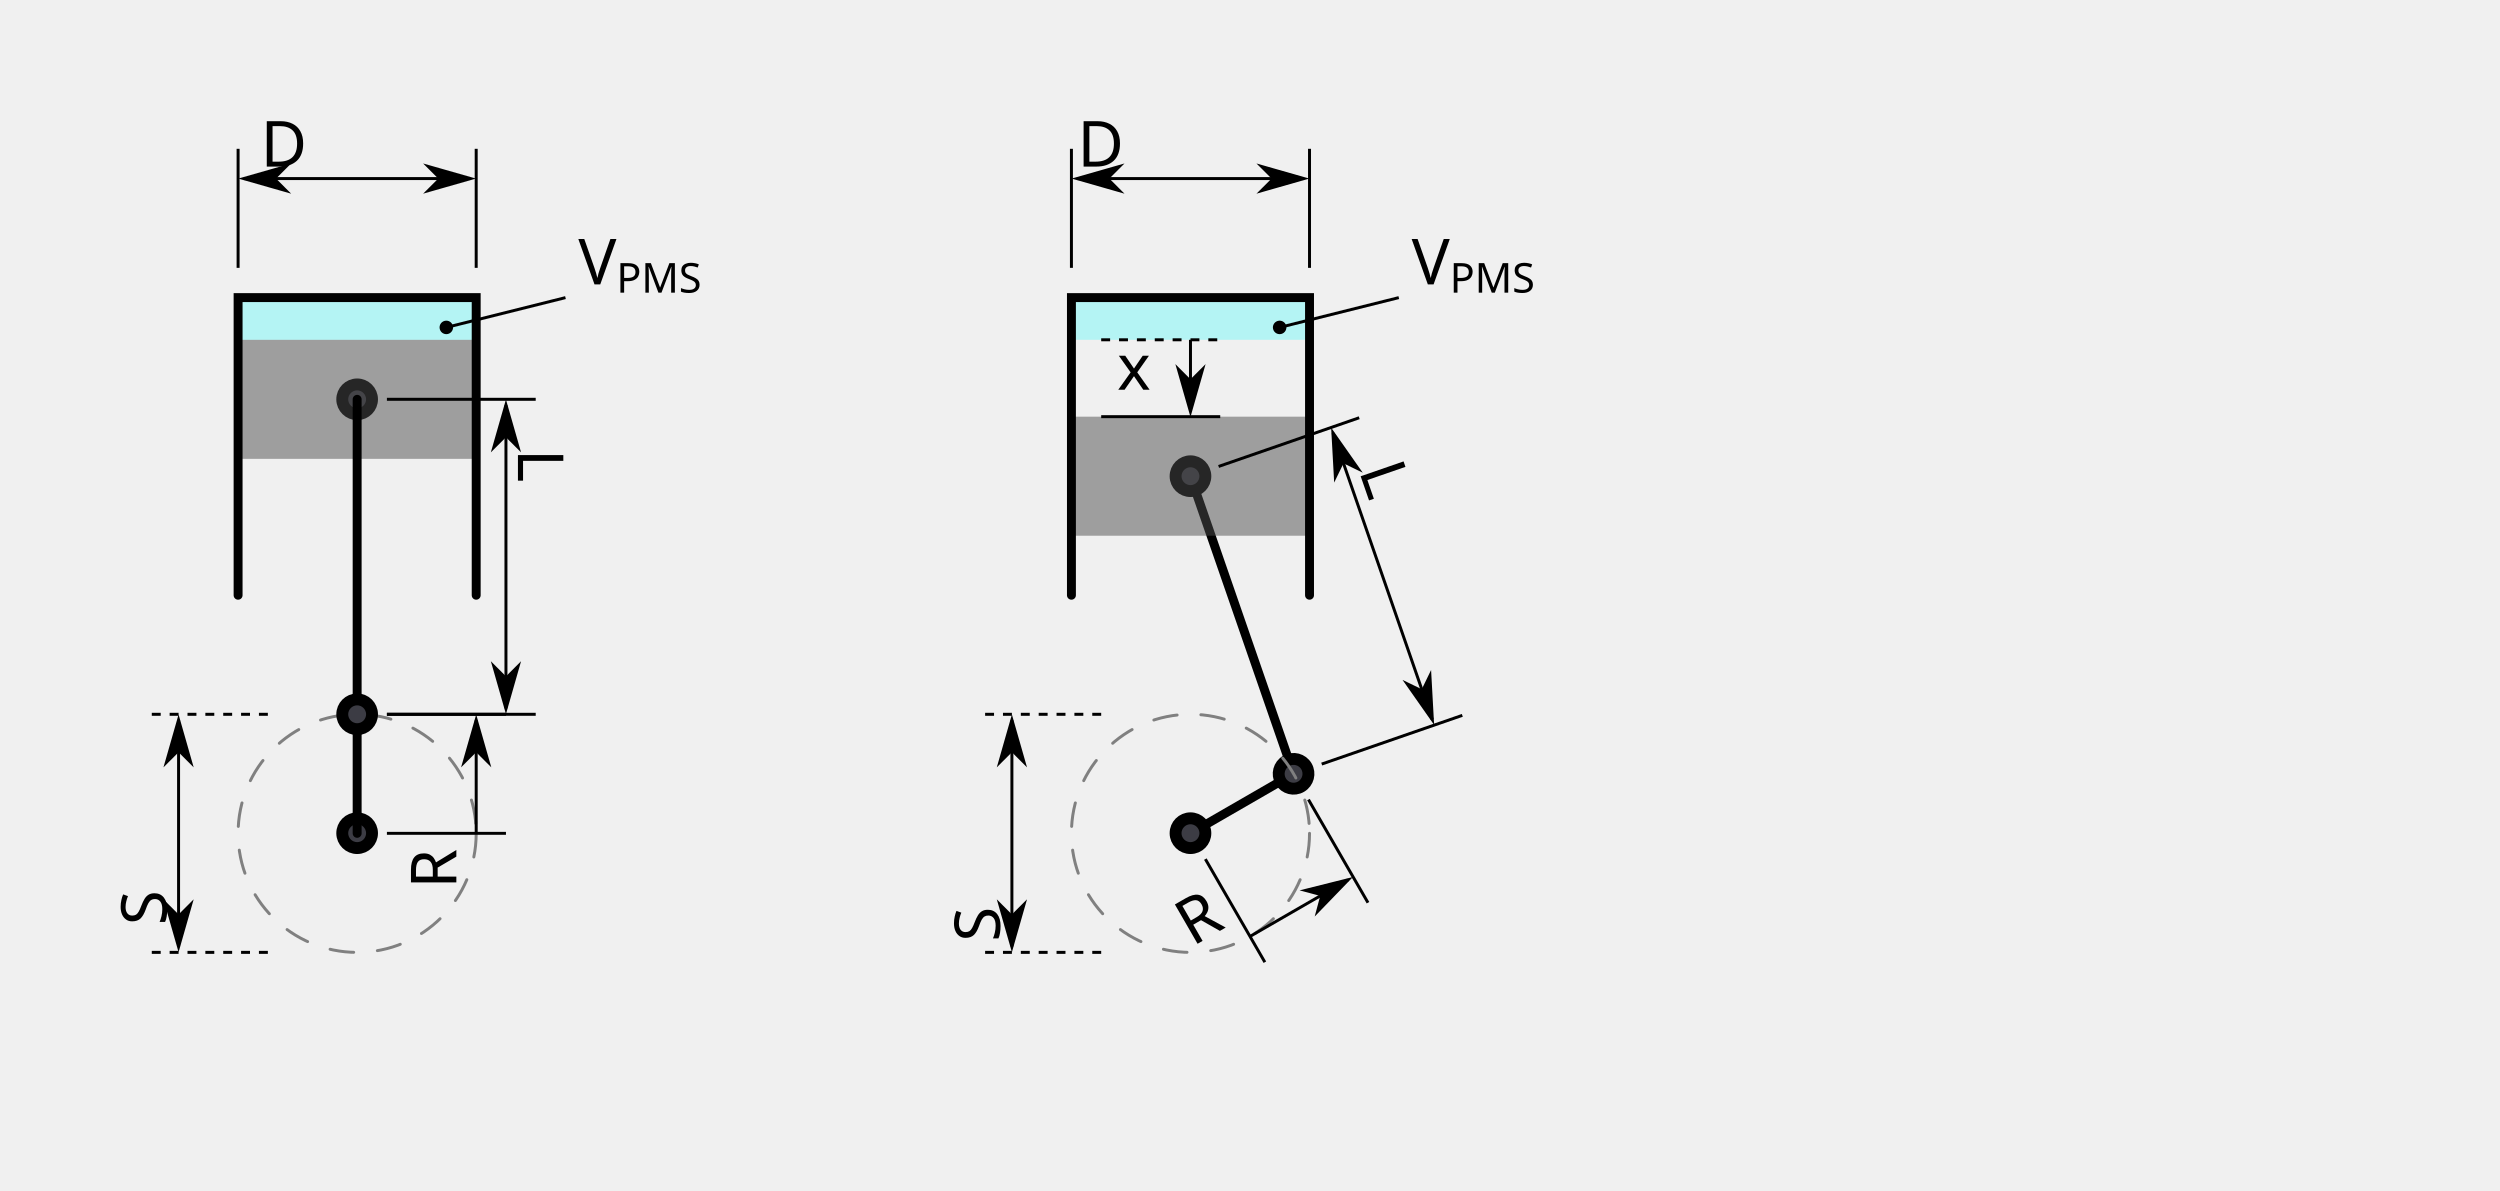
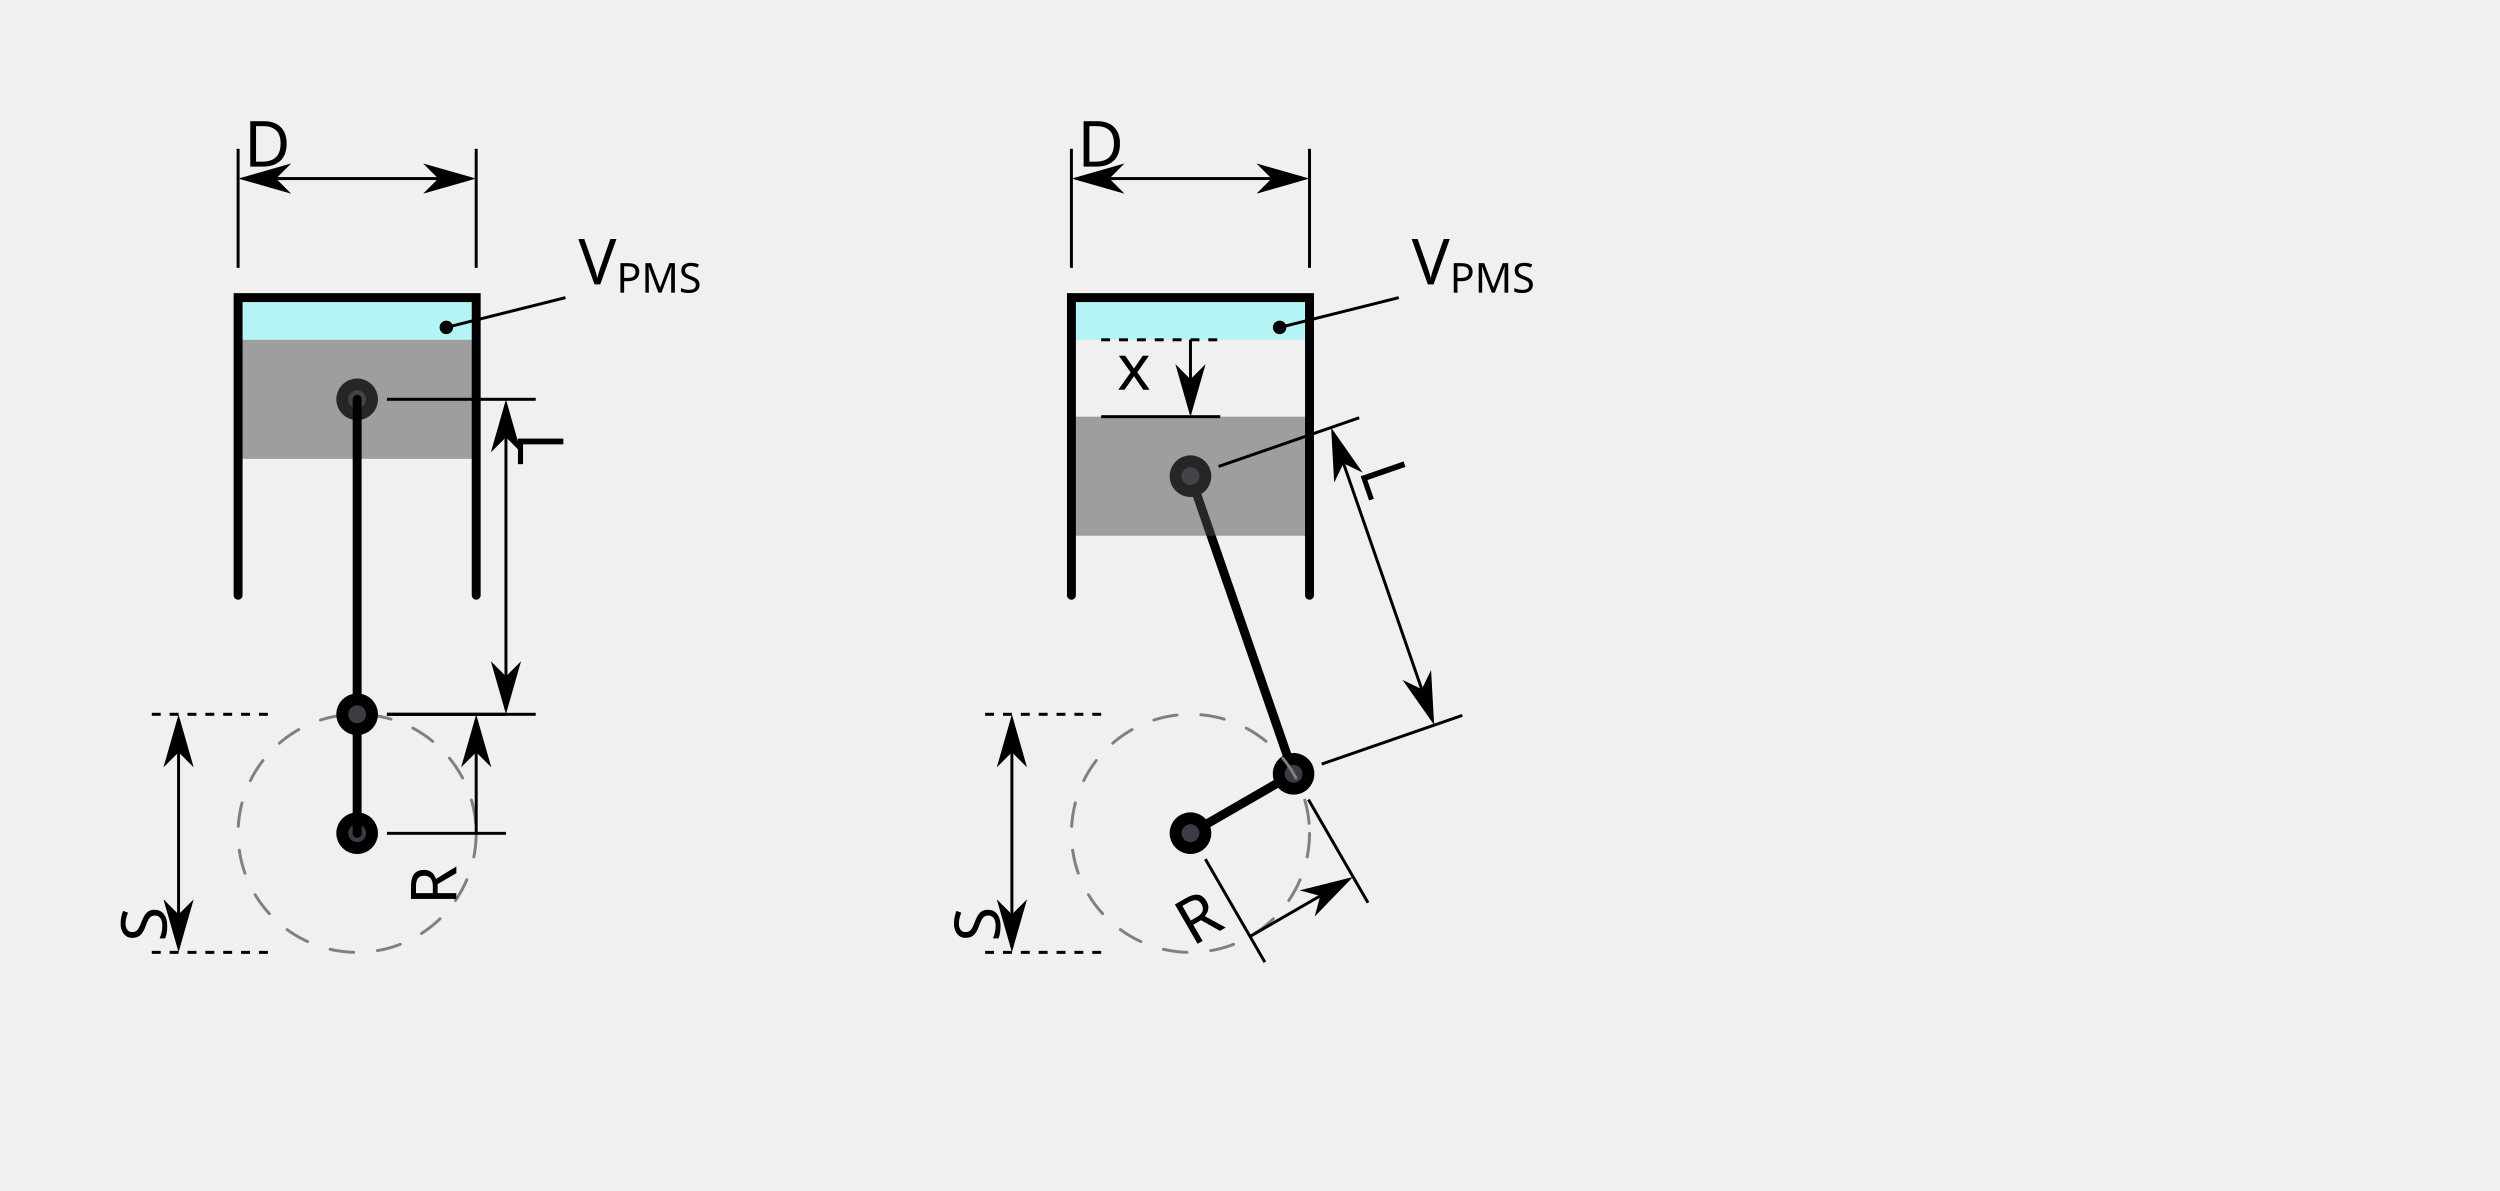
<svg xmlns="http://www.w3.org/2000/svg" id="svg1097" version="1.1" viewBox="0 0 420 200" height="200" width="420">
  <defs id="defs1091">
    <marker style="overflow:visible" id="marker2791" refX="0" refY="0" orient="auto">
      <path transform="matrix(-0.8,0,0,-0.8,-10,0)" style="fill:#000000;fill-opacity:1;fill-rule:evenodd;stroke:#000000;stroke-width:1pt;stroke-opacity:1" d="M 0,0 5,-5 -12.5,0 5,5 Z" id="path2789" />
    </marker>
    <marker orient="auto" refY="0" refX="0" id="marker2781" style="overflow:visible">
      <path id="path2779" d="M 0,0 5,-5 -12.5,0 5,5 Z" style="fill:#000000;fill-opacity:1;fill-rule:evenodd;stroke:#000000;stroke-width:1pt;stroke-opacity:1" transform="matrix(-0.8,0,0,-0.8,-10,0)" />
    </marker>
    <marker style="overflow:visible" id="marker2771" refX="0" refY="0" orient="auto">
      <path transform="matrix(-0.8,0,0,-0.8,-10,0)" style="fill:#000000;fill-opacity:1;fill-rule:evenodd;stroke:#000000;stroke-width:1pt;stroke-opacity:1" d="M 0,0 5,-5 -12.5,0 5,5 Z" id="path2769" />
    </marker>
    <marker style="overflow:visible" id="marker2761" refX="0" refY="0" orient="auto">
      <path transform="matrix(-0.8,0,0,-0.8,-10,0)" style="fill:#000000;fill-opacity:1;fill-rule:evenodd;stroke:#000000;stroke-width:1pt;stroke-opacity:1" d="M 0,0 5,-5 -12.5,0 5,5 Z" id="path2759" />
    </marker>
    <marker orient="auto" refY="0" refX="0" id="marker2751" style="overflow:visible">
      <path id="path2749" d="M 0,0 5,-5 -12.5,0 5,5 Z" style="fill:#000000;fill-opacity:1;fill-rule:evenodd;stroke:#000000;stroke-width:1pt;stroke-opacity:1" transform="matrix(-0.8,0,0,-0.8,-10,0)" />
    </marker>
    <marker style="overflow:visible" id="marker2741" refX="0" refY="0" orient="auto">
      <path transform="matrix(0.8,0,0,0.8,10,0)" style="fill:#000000;fill-opacity:1;fill-rule:evenodd;stroke:#000000;stroke-width:1pt;stroke-opacity:1" d="M 0,0 5,-5 -12.5,0 5,5 Z" id="path2739" />
    </marker>
    <marker style="overflow:visible" id="marker2731" refX="0" refY="0" orient="auto">
      <path transform="matrix(0.4,0,0,0.4,2.96,0.4)" style="fill:#000000;fill-opacity:1;fill-rule:evenodd;stroke:#000000;stroke-width:1pt;stroke-opacity:1" d="m -2.5,-1 c 0,2.76 -2.24,5 -5,5 -2.76,0 -5,-2.24 -5,-5 0,-2.76 2.24,-5 5,-5 2.76,0 5,2.24 5,5 z" id="path2729" />
    </marker>
    <marker style="overflow:visible" id="marker2721" refX="0" refY="0" orient="auto">
      <path transform="matrix(0.8,0,0,0.8,10,0)" style="fill:#000000;fill-opacity:1;fill-rule:evenodd;stroke:#000000;stroke-width:1pt;stroke-opacity:1" d="M 0,0 5,-5 -12.5,0 5,5 Z" id="path2719" />
    </marker>
    <marker orient="auto" refY="0" refX="0" id="marker2711" style="overflow:visible">
      <path id="path2709" d="M 0,0 5,-5 -12.5,0 5,5 Z" style="fill:#000000;fill-opacity:1;fill-rule:evenodd;stroke:#000000;stroke-width:1pt;stroke-opacity:1" transform="matrix(0.8,0,0,0.8,10,0)" />
    </marker>
    <marker style="overflow:visible" id="marker2081" refX="0" refY="0" orient="auto">
      <path transform="matrix(-0.8,0,0,-0.8,-10,0)" style="fill:#000000;fill-opacity:1;fill-rule:evenodd;stroke:#000000;stroke-width:1pt;stroke-opacity:1" d="M 0,0 5,-5 -12.5,0 5,5 Z" id="path2079" />
    </marker>
    <marker orient="auto" refY="0" refX="0" id="marker2071" style="overflow:visible">
      <path id="path2069" d="M 0,0 5,-5 -12.5,0 5,5 Z" style="fill:#000000;fill-opacity:1;fill-rule:evenodd;stroke:#000000;stroke-width:1pt;stroke-opacity:1" transform="matrix(-0.8,0,0,-0.8,-10,0)" />
    </marker>
    <marker style="overflow:visible" id="marker2061" refX="0" refY="0" orient="auto">
      <path transform="matrix(-0.8,0,0,-0.8,-10,0)" style="fill:#000000;fill-opacity:1;fill-rule:evenodd;stroke:#000000;stroke-width:1pt;stroke-opacity:1" d="M 0,0 5,-5 -12.5,0 5,5 Z" id="path2059" />
    </marker>
    <marker style="overflow:visible" id="marker2051" refX="0" refY="0" orient="auto">
      <path transform="matrix(-0.8,0,0,-0.8,-10,0)" style="fill:#000000;fill-opacity:1;fill-rule:evenodd;stroke:#000000;stroke-width:1pt;stroke-opacity:1" d="M 0,0 5,-5 -12.5,0 5,5 Z" id="path2049" />
    </marker>
    <marker orient="auto" refY="0" refX="0" id="marker2041" style="overflow:visible">
      <path id="path2039" d="M 0,0 5,-5 -12.5,0 5,5 Z" style="fill:#000000;fill-opacity:1;fill-rule:evenodd;stroke:#000000;stroke-width:1pt;stroke-opacity:1" transform="matrix(-0.8,0,0,-0.8,-10,0)" />
    </marker>
    <marker style="overflow:visible" id="marker2031" refX="0" refY="0" orient="auto">
      <path transform="matrix(0.8,0,0,0.8,10,0)" style="fill:#000000;fill-opacity:1;fill-rule:evenodd;stroke:#000000;stroke-width:1pt;stroke-opacity:1" d="M 0,0 5,-5 -12.5,0 5,5 Z" id="path2029" />
    </marker>
    <marker style="overflow:visible" id="marker2021" refX="0" refY="0" orient="auto">
      <path transform="matrix(0.4,0,0,0.4,2.96,0.4)" style="fill:#000000;fill-opacity:1;fill-rule:evenodd;stroke:#000000;stroke-width:1pt;stroke-opacity:1" d="m -2.5,-1 c 0,2.76 -2.24,5 -5,5 -2.76,0 -5,-2.24 -5,-5 0,-2.76 2.24,-5 5,-5 2.76,0 5,2.24 5,5 z" id="path2019" />
    </marker>
    <marker style="overflow:visible" id="marker2011" refX="0" refY="0" orient="auto">
      <path transform="matrix(0.8,0,0,0.8,10,0)" style="fill:#000000;fill-opacity:1;fill-rule:evenodd;stroke:#000000;stroke-width:1pt;stroke-opacity:1" d="M 0,0 5,-5 -12.5,0 5,5 Z" id="path2009" />
    </marker>
    <marker orient="auto" refY="0" refX="0" id="marker2001" style="overflow:visible">
      <path id="path1999" d="M 0,0 5,-5 -12.5,0 5,5 Z" style="fill:#000000;fill-opacity:1;fill-rule:evenodd;stroke:#000000;stroke-width:1pt;stroke-opacity:1" transform="matrix(0.8,0,0,0.8,10,0)" />
    </marker>
    <marker style="overflow:visible" id="marker2108" refX="0" refY="0" orient="auto">
      <path transform="matrix(-0.8,0,0,-0.8,-10,0)" style="fill:#000000;fill-opacity:1;fill-rule:evenodd;stroke:#000000;stroke-width:1pt;stroke-opacity:1" d="M 0,0 5,-5 -12.5,0 5,5 Z" id="path2106" />
    </marker>
    <marker style="overflow:visible" id="marker2098" refX="0" refY="0" orient="auto">
      <path transform="matrix(0.8,0,0,0.8,10,0)" style="fill:#000000;fill-opacity:1;fill-rule:evenodd;stroke:#000000;stroke-width:1pt;stroke-opacity:1" d="M 0,0 5,-5 -12.5,0 5,5 Z" id="path2096" />
    </marker>
    <marker style="overflow:visible" id="marker3242" refX="0" refY="0" orient="auto">
      <path transform="matrix(-0.8,0,0,-0.8,-10,0)" style="fill:#000000;fill-opacity:1;fill-rule:evenodd;stroke:#000000;stroke-width:1pt;stroke-opacity:1" d="M 0,0 5,-5 -12.5,0 5,5 Z" id="path3240" />
    </marker>
    <marker style="overflow:visible" id="marker3232" refX="0" refY="0" orient="auto">
      <path transform="matrix(0.8,0,0,0.8,10,0)" style="fill:#000000;fill-opacity:1;fill-rule:evenodd;stroke:#000000;stroke-width:1pt;stroke-opacity:1" d="M 0,0 5,-5 -12.5,0 5,5 Z" id="path3230" />
    </marker>
    <marker orient="auto" refY="0" refX="0" id="Arrow1Lend" style="overflow:visible">
      <path id="path1037" d="M 0,0 5,-5 -12.5,0 5,5 Z" style="fill:#000000;fill-opacity:1;fill-rule:evenodd;stroke:#000000;stroke-width:1pt;stroke-opacity:1" transform="matrix(-0.8,0,0,-0.8,-10,0)" />
    </marker>
    <marker orient="auto" refY="0" refX="0" id="Arrow1Lstart" style="overflow:visible">
      <path id="path1034" d="M 0,0 5,-5 -12.5,0 5,5 Z" style="fill:#000000;fill-opacity:1;fill-rule:evenodd;stroke:#000000;stroke-width:1pt;stroke-opacity:1" transform="matrix(0.8,0,0,0.8,10,0)" />
    </marker>
    <marker orient="auto" refY="0" refX="0" id="Arrow2Mend" style="overflow:visible">
      <path id="path1061" style="fill:#000000;fill-opacity:1;fill-rule:evenodd;stroke:#000000;stroke-width:0.625;stroke-linejoin:round;stroke-opacity:1" d="M 8.719,4.034 -2.207,0.016 8.719,-4.002 c -1.745,2.372 -1.735,5.617 -6e-7,8.035 z" transform="scale(-0.6)" />
    </marker>
    <marker style="overflow:visible" id="SquareM" refX="0" refY="0" orient="auto">
      <path transform="scale(0.4)" style="fill:#666666;fill-opacity:1;fill-rule:evenodd;stroke:#666666;stroke-width:1pt;stroke-opacity:1" d="M -5,-5 V 5 H 5 V -5 Z" id="path1220" />
    </marker>
    <marker style="overflow:visible" id="DiamondM" refX="0" refY="0" orient="auto">
      <path transform="scale(0.4)" style="fill:#666666;fill-opacity:1;fill-rule:evenodd;stroke:#666666;stroke-width:1pt;stroke-opacity:1" d="M 0,-7.071 -7.071,0 0,7.071 7.071,0 Z" id="path1229" />
    </marker>
    <marker style="overflow:visible" id="DotL" refX="0" refY="0" orient="auto">
      <path transform="matrix(0.8,0,0,0.8,5.92,0.8)" style="fill:#000000;fill-opacity:1;fill-rule:evenodd;stroke:#000000;stroke-width:1pt;stroke-opacity:1" d="m -2.5,-1 c 0,2.76 -2.24,5 -5,5 -2.76,0 -5,-2.24 -5,-5 0,-2.76 2.24,-5 5,-5 2.76,0 5,2.24 5,5 z" id="path1208" />
    </marker>
    <marker style="overflow:visible" id="DotM" refX="0" refY="0" orient="auto">
      <path transform="matrix(0.4,0,0,0.4,2.96,0.4)" style="fill:#000000;fill-opacity:1;fill-rule:evenodd;stroke:#000000;stroke-width:1pt;stroke-opacity:1" d="m -2.5,-1 c 0,2.76 -2.24,5 -5,5 -2.76,0 -5,-2.24 -5,-5 0,-2.76 2.24,-5 5,-5 2.76,0 5,2.24 5,5 z" id="path1211" />
    </marker>
    <marker style="overflow:visible" id="marker1423" refX="0" refY="0" orient="auto">
      <path transform="matrix(-0.4,0,0,-0.4,-4,0)" style="fill:#747090;fill-opacity:1;fill-rule:evenodd;stroke:#747090;stroke-width:1pt;stroke-opacity:1" d="M 0,0 5,-5 -12.5,0 5,5 Z" id="path1421" />
    </marker>
    <marker style="overflow:visible" id="Arrow1Mend" refX="0" refY="0" orient="auto">
      <path transform="matrix(-0.4,0,0,-0.4,-4,0)" style="fill:#747090;fill-opacity:1;fill-rule:evenodd;stroke:#747090;stroke-width:1pt;stroke-opacity:1" d="M 0,0 5,-5 -12.5,0 5,5 Z" id="path1156" />
    </marker>
    <marker style="overflow:visible" id="Arrow1MendG-0-3-6-1-8" refX="0" refY="0" orient="auto">
      <path transform="matrix(-0.4,0,0,-0.4,-4,0)" style="fill:#000080;fill-rule:evenodd;stroke:#000080;stroke-width:1pt" d="M 0,0 5,-5 -12.5,0 5,5 Z" id="path5557-65-8-40-5-7" />
    </marker>
    <marker style="overflow:visible" id="Arrow1MendG-0-3-3-3-6" refX="0" refY="0" orient="auto">
      <path transform="matrix(-0.4,0,0,-0.4,-4,0)" style="fill:#000080;fill-rule:evenodd;stroke:#000080;stroke-width:1pt" d="M 0,0 5,-5 -12.5,0 5,5 Z" id="path5557-65-8-1-2-1" />
    </marker>
    <marker style="overflow:visible" id="Arrow1MendG-0-3-9-0-6-6" refX="0" refY="0" orient="auto">
      <path transform="matrix(-0.4,0,0,-0.4,-4,0)" style="fill:#000080;fill-rule:evenodd;stroke:#000080;stroke-width:1pt" d="M 0,0 5,-5 -12.5,0 5,5 Z" id="path5557-65-8-6-1-2" />
    </marker>
    <marker style="overflow:visible" id="Arrow1MendG-0-3-33-2-6" refX="0" refY="0" orient="auto">
      <path transform="matrix(-0.4,0,0,-0.4,-4,0)" style="fill:#000080;fill-rule:evenodd;stroke:#000080;stroke-width:1pt" d="M 0,0 5,-5 -12.5,0 5,5 Z" id="path5557-65-8-3-7-0" />
    </marker>
    <marker style="overflow:visible" id="Arrow1MendG-0-3-0-6-9" refX="0" refY="0" orient="auto">
      <path transform="matrix(-0.4,0,0,-0.4,-4,0)" style="fill:#000080;fill-rule:evenodd;stroke:#000080;stroke-width:1pt" d="M 0,0 5,-5 -12.5,0 5,5 Z" id="path5557-65-8-4-0-3" />
    </marker>
    <marker style="overflow:visible" id="Arrow1MendG-0-3-8-9-7" refX="0" refY="0" orient="auto">
      <path transform="matrix(-0.4,0,0,-0.4,-4,0)" style="fill:#000080;fill-rule:evenodd;stroke:#000080;stroke-width:1pt" d="M 0,0 5,-5 -12.5,0 5,5 Z" id="path5557-65-8-9-9-0" />
    </marker>
    <marker style="overflow:visible" id="Arrow1MendG-0-3-7-8-1" refX="0" refY="0" orient="auto">
      <path transform="matrix(-0.4,0,0,-0.4,-4,0)" style="fill:#000080;fill-rule:evenodd;stroke:#000080;stroke-width:1pt" d="M 0,0 5,-5 -12.5,0 5,5 Z" id="path5557-65-8-64-2-2" />
    </marker>
    <marker style="overflow:visible" id="Arrow1MendG-0-3-03-7-2" refX="0" refY="0" orient="auto">
      <path transform="matrix(-0.4,0,0,-0.4,-4,0)" style="fill:#000080;fill-rule:evenodd;stroke:#000080;stroke-width:1pt" d="M 0,0 5,-5 -12.5,0 5,5 Z" id="path5557-65-8-0-2-9" />
    </marker>
    <marker style="overflow:visible" id="Arrow1MendG-0-3-2-9-5" refX="0" refY="0" orient="auto">
      <path transform="matrix(-0.4,0,0,-0.4,-4,0)" style="fill:#000080;fill-rule:evenodd;stroke:#000080;stroke-width:1pt" d="M 0,0 5,-5 -12.5,0 5,5 Z" id="path5557-65-8-5-8-6" />
    </marker>
    <marker style="overflow:visible" id="Arrow1MendG-0-3-5-5-5" refX="0" refY="0" orient="auto">
      <path transform="matrix(-0.4,0,0,-0.4,-4,0)" style="fill:#000080;fill-rule:evenodd;stroke:#000080;stroke-width:1pt" d="M 0,0 5,-5 -12.5,0 5,5 Z" id="path5557-65-8-94-6-3" />
    </marker>
    <marker style="overflow:visible" id="Arrow1Mstart" refX="0" refY="0" orient="auto">
      <path transform="matrix(0.4,0,0,0.4,4,0)" style="fill:#000000;fill-opacity:1;fill-rule:evenodd;stroke:#000000;stroke-width:1pt;stroke-opacity:1" d="M 0,0 5,-5 -12.5,0 5,5 Z" id="path5266" />
    </marker>
    <marker style="overflow:visible" id="marker5523" refX="0" refY="0" orient="auto">
      <path transform="matrix(-0.4,0,0,-0.4,-4,0)" style="fill:#000000;fill-opacity:1;fill-rule:evenodd;stroke:#000000;stroke-width:1pt;stroke-opacity:1" d="M 0,0 5,-5 -12.5,0 5,5 Z" id="path5269" />
    </marker>
    <marker style="overflow:visible" id="Arrow1MendG-0-5-91-9" refX="0" refY="0" orient="auto">
      <path transform="matrix(-0.4,0,0,-0.4,-4,0)" style="fill:#000080;fill-rule:evenodd;stroke:#000080;stroke-width:1pt" d="M 0,0 5,-5 -12.5,0 5,5 Z" id="path5557-65-6-0-0" />
    </marker>
    <marker style="overflow:visible" id="Arrow1MendG-0-9-1-9" refX="0" refY="0" orient="auto">
      <path transform="matrix(-0.4,0,0,-0.4,-4,0)" style="fill:#000080;fill-rule:evenodd;stroke:#000080;stroke-width:1pt" d="M 0,0 5,-5 -12.5,0 5,5 Z" id="path5557-65-7-4-3" />
    </marker>
    <marker style="overflow:visible" id="Arrow1Mstart-3" refX="0" refY="0" orient="auto">
      <path transform="matrix(0.4,0,0,0.4,4,0)" style="fill:#000000;fill-opacity:1;fill-rule:evenodd;stroke:#000000;stroke-width:1pt;stroke-opacity:1" d="M 0,0 5,-5 -12.5,0 5,5 Z" id="path5266-6" />
    </marker>
    <marker style="overflow:visible" id="marker5523-7" refX="0" refY="0" orient="auto">
      <path transform="matrix(-0.4,0,0,-0.4,-4,0)" style="fill:#000000;fill-opacity:1;fill-rule:evenodd;stroke:#000000;stroke-width:1pt;stroke-opacity:1" d="M 0,0 5,-5 -12.5,0 5,5 Z" id="path5269-5" />
    </marker>
    <marker style="overflow:visible" id="Arrow1Lstart-3" refX="0" refY="0" orient="auto">
      <path transform="matrix(0.8,0,0,0.8,10,0)" style="fill:#000000;fill-opacity:1;fill-rule:evenodd;stroke:#000000;stroke-width:1pt;stroke-opacity:1" d="M 0,0 5,-5 -12.5,0 5,5 Z" id="path1034-6" />
    </marker>
    <marker style="overflow:visible" id="Arrow1Lend-7" refX="0" refY="0" orient="auto">
      <path transform="matrix(-0.8,0,0,-0.8,-10,0)" style="fill:#000000;fill-opacity:1;fill-rule:evenodd;stroke:#000000;stroke-width:1pt;stroke-opacity:1" d="M 0,0 5,-5 -12.5,0 5,5 Z" id="path1037-5" />
    </marker>
    <marker orient="auto" refY="0" refX="0" id="Arrow1Lend-7-0" style="overflow:visible">
      <path id="path1037-5-9" d="M 0,0 5,-5 -12.5,0 5,5 Z" style="fill:#000000;fill-opacity:1;fill-rule:evenodd;stroke:#000000;stroke-width:1pt;stroke-opacity:1" transform="matrix(-0.8,0,0,-0.8,-10,0)" />
    </marker>
  </defs>
  <g style="display:none" id="layer2">
    <path style="fill:none;stroke:#000000;stroke-width:1px;stroke-linecap:butt;stroke-linejoin:miter;stroke-opacity:1" d="m 200,80 4.725,-1.637" id="path3714" />
    <path id="path3714-7" d="m 217.32,130 4.725,-1.637" style="display:inline;fill:none;stroke:#000000;stroke-width:1px;stroke-linecap:butt;stroke-linejoin:miter;stroke-opacity:1" />
    <g transform="rotate(-30,120,-158.5641)" id="g1171">
      <path style="fill:none;stroke:#000000;stroke-width:1px;stroke-linecap:butt;stroke-linejoin:miter;stroke-opacity:1" d="m 40,140 v 5" id="path1165" />
      <path id="path1167" d="m 60,140 v 5" style="fill:none;stroke:#000000;stroke-width:1px;stroke-linecap:butt;stroke-linejoin:miter;stroke-opacity:1" />
    </g>
    <g id="g1945" transform="translate(-40.00037,-558.25)" style="display:inline">
      <path style="fill:none;stroke:#000000;stroke-width:0.5;stroke-linecap:butt;stroke-linejoin:miter;stroke-miterlimit:4;stroke-dasharray:1.5, 1.5;stroke-dashoffset:0;stroke-opacity:1" d="M 85,615.335 H 105" id="path1933" />
      <path style="fill:none;stroke:#000000;stroke-width:0.5;stroke-linecap:butt;stroke-linejoin:miter;stroke-miterlimit:4;stroke-dasharray:none;stroke-dashoffset:0;stroke-opacity:1" d="M 85,628.25 H 105" id="path1935" />
      <g transform="rotate(90,78.9575,647.1687)" id="g1943">
        <path id="path1937" d="m 47.124,626.126 h 12" style="fill:none;stroke:#000000;stroke-width:0.5;stroke-linecap:butt;stroke-linejoin:miter;stroke-miterlimit:4;stroke-dasharray:none;stroke-opacity:1;marker-end:url(#marker2051)" />
        <text transform="matrix(0,-0.9999826,1.000017,0,0,0)" id="text1941" y="55.516" x="-620.383" style="font-style:normal;font-variant:normal;font-weight:normal;font-stretch:normal;font-size:10.667px;line-height:1.25;font-family:'SBL BibLit';-inkscape-font-specification:'SBL BibLit';text-align:center;letter-spacing:0px;word-spacing:0px;text-anchor:middle;fill:#000000;fill-opacity:1;stroke:none;stroke-width:1" xml:space="preserve">
          <tspan style="font-size:10.667px;stroke-width:1" y="55.516" x="-620.383" id="tspan1939">x</tspan>
        </text>
      </g>
    </g>
  </g>
  <g id="layer3" style="display:none">
    <rect ry="30" y="558.25" x="0" height="200" width="420" id="rect4537" style="display:inline;fill:#ffffff;fill-opacity:0.2;stroke:#d9daca;stroke-width:0.3;stroke-opacity:0.125" rx="30" transform="translate(0,-558.25)" />
  </g>
  <g transform="translate(0,-558.25)" id="layer1" style="display:inline">
-     <path id="path1909" style="display:inline;fill:#3c3c44;fill-opacity:1;stroke:#000000;stroke-width:2;stroke-linecap:round;stroke-linejoin:round;stroke-miterlimit:4;stroke-dasharray:none;stroke-dashoffset:0;stroke-opacity:1" d="m 57.5,698.235 a 2.5,2.5 0 0 1 2.487,-2.509 2.5,2.5 0 0 1 2.513,2.483 2.5,2.5 0 0 1 -2.479,2.517 2.5,2.5 0 0 1 -2.521,-2.475" />
-     <circle r="20" cy="698.25" cx="60" id="circle1911" style="fill:none;fill-opacity:0.998;fill-rule:evenodd;stroke:#808080;stroke-width:0.5;stroke-linecap:round;stroke-linejoin:round;stroke-miterlimit:4;stroke-dasharray:4, 4;stroke-dashoffset:0;stroke-opacity:1" />
-     <path style="display:inline;fill:#3c3c44;fill-opacity:1;stroke:#000000;stroke-width:2;stroke-linecap:round;stroke-linejoin:round;stroke-miterlimit:4;stroke-dasharray:none;stroke-dashoffset:0;stroke-opacity:1" id="path1899" d="m 57.5,625.344 a 2.5,2.5 0 0 1 2.487,-2.509 2.5,2.5 0 0 1 2.513,2.483 2.5,2.5 0 0 1 -2.479,2.517 2.5,2.5 0 0 1 -2.521,-2.475" />
-     <rect y="615.335" x="40" height="20" width="40" id="rect1913" style="fill:#4d4d4d;fill-opacity:0.5;fill-rule:evenodd;stroke:none;stroke-width:1.5;stroke-linecap:round;stroke-linejoin:round;stroke-miterlimit:4;stroke-dasharray:none;stroke-dashoffset:0;stroke-opacity:1" />
-     <rect y="608.25" x="40" height="7.085" width="40" id="rect1915" style="fill:#00ffff;fill-opacity:0.25;fill-rule:evenodd;stroke:none;stroke-width:1.5;stroke-linecap:round;stroke-linejoin:round;stroke-miterlimit:4;stroke-dasharray:none;stroke-dashoffset:0;stroke-opacity:1" />
-     <path id="path1917" d="m 40,658.25 v -50 h 40 v 50" style="fill:none;stroke:#000000;stroke-width:1.5;stroke-linecap:round;stroke-linejoin:miter;stroke-miterlimit:4;stroke-dasharray:none;stroke-opacity:1" />
-     <g id="g1931" transform="translate(-3.7e-4)">
-       <path id="path1919" d="m 40,603.25 v -20" style="fill:none;stroke:#000000;stroke-width:0.5;stroke-linecap:butt;stroke-linejoin:miter;stroke-miterlimit:4;stroke-dasharray:none;stroke-opacity:1" />
-       <path id="path1921" d="m 80,603.25 v -20" style="fill:none;stroke:#000000;stroke-width:0.5;stroke-linecap:butt;stroke-linejoin:miter;stroke-miterlimit:4;stroke-dasharray:none;stroke-opacity:1" />
-       <g id="g1929" transform="translate(0,5)">
-         <path style="fill:none;stroke:#000000;stroke-width:0.5;stroke-linecap:butt;stroke-linejoin:miter;stroke-miterlimit:4;stroke-dasharray:none;stroke-opacity:1;marker-start:url(#marker2001);marker-end:url(#marker2041)" d="M 41,583.25 H 79" id="path1923" />
-         <text xml:space="preserve" style="font-style:normal;font-variant:normal;font-weight:normal;font-stretch:normal;font-size:10.667px;line-height:1.25;font-family:'SBL BibLit';-inkscape-font-specification:'SBL BibLit';text-align:center;letter-spacing:0px;word-spacing:0px;text-anchor:middle;fill:#000000;fill-opacity:1;stroke:none;stroke-width:1" x="60.162" y="581.227" id="text1927" transform="scale(0.9999826,1.000017)">
-           <tspan id="tspan1925" x="60.162" y="581.227" style="font-size:10.667px;stroke-width:1">D</tspan>
-         </text>
-       </g>
-     </g>
-     <g id="g1449" transform="rotate(19.105,98.37064,631.7927)">
-       <path id="path1897" d="M 77.32,688.25 60,638.25" style="fill:none;stroke:#000000;stroke-width:1.5;stroke-linecap:round;stroke-linejoin:miter;stroke-miterlimit:4;stroke-dasharray:none;stroke-opacity:1" />
-       <g transform="rotate(70.894,32.44112,639.7967)" id="g1959">
-         <path style="fill:none;stroke:#000000;stroke-width:0.5;stroke-linecap:butt;stroke-linejoin:miter;stroke-miterlimit:4;stroke-dasharray:none;stroke-opacity:1" d="m 40,608.25 -5e-6,-25" id="path1947" />
-         <path style="fill:none;stroke:#000000;stroke-width:0.5;stroke-linecap:butt;stroke-linejoin:miter;stroke-miterlimit:4;stroke-dasharray:none;stroke-opacity:1" d="M 92.915,608.25 92.915,583.25" id="path1949" />
-         <g transform="translate(0,5)" id="g1957">
-           <path id="path1951" d="m 41,583.25 h 50.915" style="fill:none;stroke:#000000;stroke-width:0.5;stroke-linecap:butt;stroke-linejoin:miter;stroke-miterlimit:4;stroke-dasharray:none;stroke-opacity:1;marker-start:url(#marker2011);marker-end:url(#marker2061)" />
-           <text transform="scale(0.9999826,1.000017)" id="text1955" y="581.227" x="66.39" style="font-style:normal;font-variant:normal;font-weight:normal;font-stretch:normal;font-size:10.667px;line-height:1.25;font-family:'SBL BibLit';-inkscape-font-specification:'SBL BibLit';text-align:center;letter-spacing:0px;word-spacing:0px;text-anchor:middle;fill:#000000;fill-opacity:1;stroke:none;stroke-width:1" xml:space="preserve">
-             <tspan style="font-size:10.667px;stroke-width:1" y="581.227" x="66.39" id="tspan1953">L</tspan>
-           </text>
-         </g>
-       </g>
-     </g>
-     <g id="g1535" transform="rotate(-60,60.00072,698.2493)">
-       <g transform="rotate(-30,59.99981,698.2507)" id="g1907">
-         <path style="fill:none;stroke:#000000;stroke-width:1.5;stroke-linecap:round;stroke-linejoin:miter;stroke-miterlimit:4;stroke-dasharray:none;stroke-opacity:1" d="m 60,698.25 20,2e-5" id="path1903" />
-         <path style="display:inline;fill:#3c3c44;fill-opacity:1;stroke:#000000;stroke-width:2;stroke-linecap:round;stroke-linejoin:round;stroke-miterlimit:4;stroke-dasharray:none;stroke-dashoffset:0;stroke-opacity:1" id="path1905" d="m 77.5,698.259 a 2.5,2.5 0 0 1 2.487,-2.509 2.5,2.5 0 0 1 2.513,2.483 2.5,2.5 0 0 1 -2.479,2.517 2.5,2.5 0 0 1 -2.521,-2.475" />
-       </g>
-       <g transform="rotate(-120,108.9353,671.2264)" id="g1973" style="display:inline">
-         <path id="path1961" d="M 85,615.335 H 105" style="fill:none;stroke:#000000;stroke-width:0.5;stroke-linecap:butt;stroke-linejoin:miter;stroke-miterlimit:4;stroke-dasharray:none;stroke-dashoffset:0;stroke-opacity:1" />
-         <path id="path1963" d="M 85,635.335 H 105" style="fill:none;stroke:#000000;stroke-width:0.5;stroke-linecap:butt;stroke-linejoin:miter;stroke-miterlimit:4;stroke-dasharray:none;stroke-dashoffset:0;stroke-opacity:1" />
-         <g id="g1971" transform="rotate(90,73.9575,642.1687)">
-           <path style="fill:none;stroke:#000000;stroke-width:0.5;stroke-linecap:butt;stroke-linejoin:miter;stroke-miterlimit:4;stroke-dasharray:none;stroke-opacity:1;marker-end:url(#marker2071)" d="m 47.124,626.126 h 19" id="path1965" />
-           <text xml:space="preserve" style="font-style:normal;font-variant:normal;font-weight:normal;font-stretch:normal;font-size:10.667px;line-height:1.25;font-family:'SBL BibLit';-inkscape-font-specification:'SBL BibLit';text-align:center;letter-spacing:0px;word-spacing:0px;text-anchor:middle;fill:#000000;fill-opacity:1;stroke:none;stroke-width:1" x="56.424" y="622.782" id="text1969" transform="scale(0.9999826,1.000017)">
-             <tspan id="tspan1967" x="56.424" y="622.782" style="font-size:10.667px;stroke-width:1">R</tspan>
-           </text>
-         </g>
-       </g>
-     </g>
-     <path id="path1975" d="m 75,613.25 20,-5" style="fill:none;stroke:#000000;stroke-width:0.5;stroke-linecap:butt;stroke-linejoin:miter;stroke-miterlimit:4;stroke-dasharray:none;stroke-opacity:1;marker-start:url(#marker2021)" />
-     <text id="text1981" y="606.025" x="97.158" style="font-style:normal;font-variant:normal;font-weight:normal;font-stretch:normal;font-size:10.667px;line-height:1.25;font-family:'SBL BibLit';-inkscape-font-specification:'SBL BibLit';letter-spacing:0px;word-spacing:0px;fill:#000000;fill-opacity:1;stroke:none" xml:space="preserve">
-       <tspan style="font-size:10.667px" y="606.025" x="97.158" id="tspan1979">V<tspan id="tspan1977" style="font-size:65%;baseline-shift:sub">PMS</tspan>
-       </tspan>
-     </text>
-     <g transform="rotate(-90,99.99981,658.2502)" id="g1995" style="stroke-width:1">
-       <path style="fill:none;stroke:#000000;stroke-width:0.5;stroke-linecap:butt;stroke-linejoin:miter;stroke-miterlimit:4;stroke-dasharray:1.5, 1.5;stroke-dashoffset:0;stroke-opacity:1" d="m 40,603.25 v -20" id="path1983" />
-       <path style="fill:none;stroke:#000000;stroke-width:0.5;stroke-linecap:butt;stroke-linejoin:miter;stroke-miterlimit:4;stroke-dasharray:1.5, 1.5;stroke-dashoffset:0;stroke-opacity:1" d="m 80,603.25 v -20" id="path1985" />
-       <g transform="translate(0,5)" id="g1993" style="stroke-width:1">
-         <path id="path1987" d="M 41,583.25 H 79" style="fill:none;stroke:#000000;stroke-width:0.5;stroke-linecap:butt;stroke-linejoin:miter;stroke-miterlimit:4;stroke-dasharray:none;stroke-opacity:1;marker-start:url(#marker2031);marker-end:url(#marker2081)" />
-         <text transform="scale(0.9999826,1.000017)" id="text1991" y="581.227" x="59.983" style="font-style:normal;font-variant:normal;font-weight:normal;font-stretch:normal;font-size:10.667px;line-height:1.25;font-family:'SBL BibLit';-inkscape-font-specification:'SBL BibLit';text-align:center;letter-spacing:0px;word-spacing:0px;text-anchor:middle;fill:#000000;fill-opacity:1;stroke:none;stroke-width:1" xml:space="preserve">
-           <tspan style="font-size:10.667px;stroke-width:1" y="581.227" x="59.983" id="tspan1989">S</tspan>
-         </text>
+     <g id="g1737">
+       <path id="path1909" style="display:inline;fill:#3c3c44;fill-opacity:1;stroke:#000000;stroke-width:2;stroke-linecap:round;stroke-linejoin:round;stroke-miterlimit:4;stroke-dasharray:none;stroke-dashoffset:0;stroke-opacity:1" d="m 57.5,698.235 a 2.5,2.5 0 0 1 2.487,-2.509 2.5,2.5 0 0 1 2.513,2.483 2.5,2.5 0 0 1 -2.479,2.517 2.5,2.5 0 0 1 -2.521,-2.475" />
+       <circle r="20" cy="698.25" cx="60" id="circle1911" style="fill:none;fill-opacity:0.998;fill-rule:evenodd;stroke:#808080;stroke-width:0.5;stroke-linecap:round;stroke-linejoin:round;stroke-miterlimit:4;stroke-dasharray:4, 4;stroke-dashoffset:0;stroke-opacity:1" />
+       <path style="display:inline;fill:#3c3c44;fill-opacity:1;stroke:#000000;stroke-width:2;stroke-linecap:round;stroke-linejoin:round;stroke-miterlimit:4;stroke-dasharray:none;stroke-dashoffset:0;stroke-opacity:1" id="path1899" d="m 57.5,625.344 a 2.5,2.5 0 0 1 2.487,-2.509 2.5,2.5 0 0 1 2.513,2.483 2.5,2.5 0 0 1 -2.479,2.517 2.5,2.5 0 0 1 -2.521,-2.475" />
+       <rect y="615.335" x="40" height="20" width="40" id="rect1913" style="fill:#4d4d4d;fill-opacity:0.5;fill-rule:evenodd;stroke:none;stroke-width:1.5;stroke-linecap:round;stroke-linejoin:round;stroke-miterlimit:4;stroke-dasharray:none;stroke-dashoffset:0;stroke-opacity:1" />
+       <rect y="608.25" x="40" height="7.085" width="40" id="rect1915" style="fill:#00ffff;fill-opacity:0.25;fill-rule:evenodd;stroke:none;stroke-width:1.5;stroke-linecap:round;stroke-linejoin:round;stroke-miterlimit:4;stroke-dasharray:none;stroke-dashoffset:0;stroke-opacity:1" />
+       <path id="path1917" d="m 40,658.25 v -50 h 40 v 50" style="fill:none;stroke:#000000;stroke-width:1.5;stroke-linecap:round;stroke-linejoin:miter;stroke-miterlimit:4;stroke-dasharray:none;stroke-opacity:1" />
+       <g id="g1931" transform="translate(-3.7e-4)">
+         <path id="path1919" d="m 40,603.25 v -20" style="fill:none;stroke:#000000;stroke-width:0.5;stroke-linecap:butt;stroke-linejoin:miter;stroke-miterlimit:4;stroke-dasharray:none;stroke-opacity:1" />
+         <path id="path1921" d="m 80,603.25 v -20" style="fill:none;stroke:#000000;stroke-width:0.5;stroke-linecap:butt;stroke-linejoin:miter;stroke-miterlimit:4;stroke-dasharray:none;stroke-opacity:1" />
+         <g id="g1929" transform="translate(0,5)">
+           <path style="fill:none;stroke:#000000;stroke-width:0.5;stroke-linecap:butt;stroke-linejoin:miter;stroke-miterlimit:4;stroke-dasharray:none;stroke-opacity:1;marker-start:url(#marker2001);marker-end:url(#marker2041)" d="M 41,583.25 H 79" id="path1923" />
+           <text xml:space="preserve" style="font-style:normal;font-variant:normal;font-weight:normal;font-stretch:normal;font-size:10.667px;line-height:1.25;font-family:'SBL BibLit';-inkscape-font-specification:'SBL BibLit';text-align:center;letter-spacing:0px;word-spacing:0px;text-anchor:middle;fill:#000000;fill-opacity:1;stroke:none;stroke-width:1" x="60.162" y="581.227" id="text1927" transform="scale(0.9999826,1.000017)">
+             <tspan id="tspan1925" x="60.162" y="581.227" style="font-size:10.667px;stroke-width:1">D</tspan>
+           </text>
+         </g>
+       </g>
+       <g id="g1449" transform="rotate(19.105,98.37064,631.7927)">
+         <path id="path1897" d="M 77.32,688.25 60,638.25" style="fill:none;stroke:#000000;stroke-width:1.5;stroke-linecap:round;stroke-linejoin:miter;stroke-miterlimit:4;stroke-dasharray:none;stroke-opacity:1" />
+         <g transform="rotate(70.894,32.44112,639.7967)" id="g1959">
+           <path style="fill:none;stroke:#000000;stroke-width:0.5;stroke-linecap:butt;stroke-linejoin:miter;stroke-miterlimit:4;stroke-dasharray:none;stroke-opacity:1" d="m 40,608.25 -5e-6,-25" id="path1947" />
+           <path style="fill:none;stroke:#000000;stroke-width:0.5;stroke-linecap:butt;stroke-linejoin:miter;stroke-miterlimit:4;stroke-dasharray:none;stroke-opacity:1" d="M 92.915,608.25 92.915,583.25" id="path1949" />
+           <g transform="translate(0,5)" id="g1957">
+             <path id="path1951" d="m 41,583.25 h 50.915" style="fill:none;stroke:#000000;stroke-width:0.5;stroke-linecap:butt;stroke-linejoin:miter;stroke-miterlimit:4;stroke-dasharray:none;stroke-opacity:1;marker-start:url(#marker2011);marker-end:url(#marker2061)" />
+             <text transform="scale(0.9999826,1.000017)" id="text1955" y="581.227" x="66.39" style="font-style:normal;font-variant:normal;font-weight:normal;font-stretch:normal;font-size:10.667px;line-height:1.25;font-family:'SBL BibLit';-inkscape-font-specification:'SBL BibLit';text-align:center;letter-spacing:0px;word-spacing:0px;text-anchor:middle;fill:#000000;fill-opacity:1;stroke:none;stroke-width:1" xml:space="preserve">
+               <tspan style="font-size:10.667px;stroke-width:1" y="581.227" x="66.39" id="tspan1953">L</tspan>
+             </text>
+           </g>
+         </g>
+       </g>
+       <g id="g1535" transform="rotate(-60,60.00072,698.2493)">
+         <g transform="rotate(-30,59.99981,698.2507)" id="g1907">
+           <path style="fill:none;stroke:#000000;stroke-width:1.5;stroke-linecap:round;stroke-linejoin:miter;stroke-miterlimit:4;stroke-dasharray:none;stroke-opacity:1" d="m 60,698.25 20,2e-5" id="path1903" />
+           <path style="display:inline;fill:#3c3c44;fill-opacity:1;stroke:#000000;stroke-width:2;stroke-linecap:round;stroke-linejoin:round;stroke-miterlimit:4;stroke-dasharray:none;stroke-dashoffset:0;stroke-opacity:1" id="path1905" d="m 77.5,698.259 a 2.5,2.5 0 0 1 2.487,-2.509 2.5,2.5 0 0 1 2.513,2.483 2.5,2.5 0 0 1 -2.479,2.517 2.5,2.5 0 0 1 -2.521,-2.475" />
+         </g>
+         <g transform="rotate(-120,108.9353,671.2264)" id="g1973" style="display:inline">
+           <path id="path1961" d="M 85,615.335 H 105" style="fill:none;stroke:#000000;stroke-width:0.5;stroke-linecap:butt;stroke-linejoin:miter;stroke-miterlimit:4;stroke-dasharray:none;stroke-dashoffset:0;stroke-opacity:1" />
+           <path id="path1963" d="M 85,635.335 H 105" style="fill:none;stroke:#000000;stroke-width:0.5;stroke-linecap:butt;stroke-linejoin:miter;stroke-miterlimit:4;stroke-dasharray:none;stroke-dashoffset:0;stroke-opacity:1" />
+           <g id="g1971" transform="rotate(90,73.9575,642.1687)">
+             <path style="fill:none;stroke:#000000;stroke-width:0.5;stroke-linecap:butt;stroke-linejoin:miter;stroke-miterlimit:4;stroke-dasharray:none;stroke-opacity:1;marker-end:url(#marker2071)" d="m 47.124,626.126 h 19" id="path1965" />
+             <text xml:space="preserve" style="font-style:normal;font-variant:normal;font-weight:normal;font-stretch:normal;font-size:10.667px;line-height:1.25;font-family:'SBL BibLit';-inkscape-font-specification:'SBL BibLit';text-align:center;letter-spacing:0px;word-spacing:0px;text-anchor:middle;fill:#000000;fill-opacity:1;stroke:none;stroke-width:1" x="56.424" y="622.782" id="text1969" transform="scale(0.9999826,1.000017)">
+               <tspan id="tspan1967" x="56.424" y="622.782" style="font-size:10.667px;stroke-width:1">R</tspan>
+             </text>
+           </g>
+         </g>
+       </g>
+       <path id="path1975" d="m 75,613.25 20,-5" style="fill:none;stroke:#000000;stroke-width:0.5;stroke-linecap:butt;stroke-linejoin:miter;stroke-miterlimit:4;stroke-dasharray:none;stroke-opacity:1;marker-start:url(#marker2021)" />
+       <text id="text1981" y="606.025" x="97.158" style="font-style:normal;font-variant:normal;font-weight:normal;font-stretch:normal;font-size:10.667px;line-height:1.25;font-family:'SBL BibLit';-inkscape-font-specification:'SBL BibLit';letter-spacing:0px;word-spacing:0px;fill:#000000;fill-opacity:1;stroke:none" xml:space="preserve">
+         <tspan style="font-size:10.667px" y="606.025" x="97.158" id="tspan1979">V<tspan id="tspan1977" style="font-size:65%;baseline-shift:sub">PMS</tspan>
+         </tspan>
+       </text>
+       <g transform="rotate(-90,99.99981,658.2502)" id="g1995" style="stroke-width:1">
+         <path style="fill:none;stroke:#000000;stroke-width:0.5;stroke-linecap:butt;stroke-linejoin:miter;stroke-miterlimit:4;stroke-dasharray:1.5, 1.5;stroke-dashoffset:0;stroke-opacity:1" d="m 40,603.25 v -20" id="path1983" />
+         <path style="fill:none;stroke:#000000;stroke-width:0.5;stroke-linecap:butt;stroke-linejoin:miter;stroke-miterlimit:4;stroke-dasharray:1.5, 1.5;stroke-dashoffset:0;stroke-opacity:1" d="m 80,603.25 v -20" id="path1985" />
+         <g transform="translate(0,5)" id="g1993" style="stroke-width:1">
+           <path id="path1987" d="M 41,583.25 H 79" style="fill:none;stroke:#000000;stroke-width:0.5;stroke-linecap:butt;stroke-linejoin:miter;stroke-miterlimit:4;stroke-dasharray:none;stroke-opacity:1;marker-start:url(#marker2031);marker-end:url(#marker2081)" />
+           <text transform="scale(0.9999826,1.000017)" id="text1991" y="581.227" x="59.983" style="font-style:normal;font-variant:normal;font-weight:normal;font-stretch:normal;font-size:10.667px;line-height:1.25;font-family:'SBL BibLit';-inkscape-font-specification:'SBL BibLit';text-align:center;letter-spacing:0px;word-spacing:0px;text-anchor:middle;fill:#000000;fill-opacity:1;stroke:none;stroke-width:1" xml:space="preserve">
+             <tspan style="font-size:10.667px;stroke-width:1" y="581.227" x="59.983" id="tspan1989">S</tspan>
+           </text>
+         </g>
      </g>
    </g>
  </g>
  <g id="layer4">
    <g id="g1679" style="display:inline" transform="translate(0,-558.25)">
      <g id="g1114" transform="translate(139.9996)">
        <path id="path1154-6" d="M 77.32,688.25 60,638.25" style="fill:none;stroke:#000000;stroke-width:1.5;stroke-linecap:round;stroke-linejoin:miter;stroke-miterlimit:4;stroke-dasharray:none;stroke-opacity:1" />
        <path style="display:inline;fill:#3c3c44;fill-opacity:1;stroke:#000000;stroke-width:2;stroke-linecap:round;stroke-linejoin:round;stroke-miterlimit:4;stroke-dasharray:none;stroke-dashoffset:0;stroke-opacity:1" id="path49256-3-4-0" d="m 57.5,638.259 a 2.5,2.5 0 0 1 2.487,-2.509 2.5,2.5 0 0 1 2.513,2.483 2.5,2.5 0 0 1 -2.479,2.517 2.5,2.5 0 0 1 -2.521,-2.475" />
      </g>
      <g transform="rotate(-30,129.9998,437.0071)" id="g1087">
        <path style="fill:none;stroke:#000000;stroke-width:1.5;stroke-linecap:round;stroke-linejoin:miter;stroke-miterlimit:4;stroke-dasharray:none;stroke-opacity:1" d="m 60,698.25 20,2e-5" id="path1154" />
        <path style="display:inline;fill:#3c3c44;fill-opacity:1;stroke:#000000;stroke-width:2;stroke-linecap:round;stroke-linejoin:round;stroke-miterlimit:4;stroke-dasharray:none;stroke-dashoffset:0;stroke-opacity:1" id="path49256-3-4-0-3" d="m 77.5,698.259 a 2.5,2.5 0 0 1 2.487,-2.509 2.5,2.5 0 0 1 2.513,2.483 2.5,2.5 0 0 1 -2.479,2.517 2.5,2.5 0 0 1 -2.521,-2.475" />
      </g>
      <path id="path49256-3-81-6" style="display:inline;fill:#3c3c44;fill-opacity:1;stroke:#000000;stroke-width:2;stroke-linecap:round;stroke-linejoin:round;stroke-miterlimit:4;stroke-dasharray:none;stroke-dashoffset:0;stroke-opacity:1" d="m 197.5,698.235 a 2.5,2.5 0 0 1 2.487,-2.509 2.5,2.5 0 0 1 2.513,2.483 2.5,2.5 0 0 1 -2.479,2.517 2.5,2.5 0 0 1 -2.521,-2.475" />
      <circle r="20" cy="698.25" cx="200" id="path1083" style="fill:none;fill-opacity:0.998;fill-rule:evenodd;stroke:#808080;stroke-width:0.5;stroke-linecap:round;stroke-linejoin:round;stroke-miterlimit:4;stroke-dasharray:4, 4;stroke-dashoffset:0;stroke-opacity:1" />
      <rect y="628.25" x="180" height="20" width="40" id="rect1118" style="fill:#4d4d4d;fill-opacity:0.5;fill-rule:evenodd;stroke:none;stroke-width:1.5;stroke-linecap:round;stroke-linejoin:round;stroke-miterlimit:4;stroke-dasharray:none;stroke-dashoffset:0;stroke-opacity:1" />
      <rect y="608.25" x="180" height="7.085" width="40" id="rect1152" style="fill:#00ffff;fill-opacity:0.25;fill-rule:evenodd;stroke:none;stroke-width:1.5;stroke-linecap:round;stroke-linejoin:round;stroke-miterlimit:4;stroke-dasharray:none;stroke-dashoffset:0;stroke-opacity:1" />
      <path id="path1120" d="m 180,658.25 v -50 h 40 v 50" style="fill:none;stroke:#000000;stroke-width:1.5;stroke-linecap:round;stroke-linejoin:miter;stroke-miterlimit:4;stroke-dasharray:none;stroke-opacity:1" />
      <g id="g1977" transform="translate(139.9996)">
        <path id="path1028" d="m 40,603.25 v -20" style="fill:none;stroke:#000000;stroke-width:0.5;stroke-linecap:butt;stroke-linejoin:miter;stroke-miterlimit:4;stroke-dasharray:none;stroke-opacity:1" />
        <path id="path1030" d="m 80,603.25 v -20" style="fill:none;stroke:#000000;stroke-width:0.5;stroke-linecap:butt;stroke-linejoin:miter;stroke-miterlimit:4;stroke-dasharray:none;stroke-opacity:1" />
        <g id="g2042" transform="translate(0,5)">
          <path style="fill:none;stroke:#000000;stroke-width:0.5;stroke-linecap:butt;stroke-linejoin:miter;stroke-miterlimit:4;stroke-dasharray:none;stroke-opacity:1;marker-start:url(#Arrow1Lstart);marker-end:url(#Arrow1Lend)" d="M 41,583.25 H 79" id="path1032" />
          <text xml:space="preserve" style="font-style:normal;font-variant:normal;font-weight:normal;font-stretch:normal;font-size:10.667px;line-height:1.25;font-family:'SBL BibLit';-inkscape-font-specification:'SBL BibLit';text-align:center;letter-spacing:0px;word-spacing:0px;text-anchor:middle;fill:#000000;fill-opacity:1;stroke:none;stroke-width:1" x="60.162" y="581.227" id="text1934" transform="scale(0.9999826,1.000017)">
            <tspan id="tspan1932" x="60.162" y="581.227" style="font-size:10.667px;stroke-width:1">D</tspan>
          </text>
        </g>
      </g>
      <g id="g3040" transform="translate(99.99963,2e-5)">
        <path style="fill:none;stroke:#000000;stroke-width:0.5;stroke-linecap:butt;stroke-linejoin:miter;stroke-miterlimit:4;stroke-dasharray:1.5, 1.5;stroke-dashoffset:0;stroke-opacity:1" d="M 85,615.335 H 105" id="path1028-5" />
        <path style="fill:none;stroke:#000000;stroke-width:0.5;stroke-linecap:butt;stroke-linejoin:miter;stroke-miterlimit:4;stroke-dasharray:none;stroke-dashoffset:0;stroke-opacity:1" d="M 85,628.25 H 105" id="path1030-6" />
        <g transform="rotate(90,78.9575,647.1687)" id="g2042-2">
          <path id="path1032-9" d="m 47.124,626.126 h 12" style="fill:none;stroke:#000000;stroke-width:0.5;stroke-linecap:butt;stroke-linejoin:miter;stroke-miterlimit:4;stroke-dasharray:none;stroke-opacity:1;marker-end:url(#Arrow1Lend-7)" />
          <text transform="matrix(0,-0.9999826,1.000017,0,0,0)" id="text1934-1" y="55.516" x="-620.383" style="font-style:normal;font-variant:normal;font-weight:normal;font-stretch:normal;font-size:10.667px;line-height:1.25;font-family:'SBL BibLit';-inkscape-font-specification:'SBL BibLit';text-align:center;letter-spacing:0px;word-spacing:0px;text-anchor:middle;fill:#000000;fill-opacity:1;stroke:none;stroke-width:1" xml:space="preserve">
            <tspan style="font-size:10.667px;stroke-width:1" y="55.516" x="-620.383" id="tspan1932-2">x</tspan>
          </text>
        </g>
      </g>
      <g transform="rotate(70.894,102.4411,738.1253)" id="g3228">
        <path style="fill:none;stroke:#000000;stroke-width:0.5;stroke-linecap:butt;stroke-linejoin:miter;stroke-miterlimit:4;stroke-dasharray:none;stroke-opacity:1" d="m 40,608.25 -5e-6,-25" id="path3216" />
        <path style="fill:none;stroke:#000000;stroke-width:0.5;stroke-linecap:butt;stroke-linejoin:miter;stroke-miterlimit:4;stroke-dasharray:none;stroke-opacity:1" d="M 92.915,608.25 92.915,583.25" id="path3218" />
        <g transform="translate(0,5)" id="g3226">
          <path id="path3220" d="m 41,583.25 h 50.915" style="fill:none;stroke:#000000;stroke-width:0.5;stroke-linecap:butt;stroke-linejoin:miter;stroke-miterlimit:4;stroke-dasharray:none;stroke-opacity:1;marker-start:url(#marker3232);marker-end:url(#marker3242)" />
          <text transform="scale(0.9999826,1.000017)" id="text3224" y="581.227" x="66.39" style="font-style:normal;font-variant:normal;font-weight:normal;font-stretch:normal;font-size:10.667px;line-height:1.25;font-family:'SBL BibLit';-inkscape-font-specification:'SBL BibLit';text-align:center;letter-spacing:0px;word-spacing:0px;text-anchor:middle;fill:#000000;fill-opacity:1;stroke:none;stroke-width:1" xml:space="preserve">
            <tspan style="font-size:10.667px;stroke-width:1" y="581.227" x="66.39" id="tspan3222">L</tspan>
          </text>
        </g>
      </g>
      <g transform="rotate(-120,178.9353,630.8118)" id="g3040-3" style="display:inline">
        <path id="path1028-5-6" d="M 85,615.335 H 105" style="fill:none;stroke:#000000;stroke-width:0.5;stroke-linecap:butt;stroke-linejoin:miter;stroke-miterlimit:4;stroke-dasharray:none;stroke-dashoffset:0;stroke-opacity:1" />
        <path id="path1030-6-0" d="M 85,635.335 H 105" style="fill:none;stroke:#000000;stroke-width:0.5;stroke-linecap:butt;stroke-linejoin:miter;stroke-miterlimit:4;stroke-dasharray:none;stroke-dashoffset:0;stroke-opacity:1" />
        <g id="g2042-2-6" transform="rotate(90,73.9575,642.1687)">
          <path style="fill:none;stroke:#000000;stroke-width:0.5;stroke-linecap:butt;stroke-linejoin:miter;stroke-miterlimit:4;stroke-dasharray:none;stroke-opacity:1;marker-end:url(#Arrow1Lend-7-0)" d="m 47.124,626.126 h 19" id="path1032-9-2" />
          <text xml:space="preserve" style="font-style:normal;font-variant:normal;font-weight:normal;font-stretch:normal;font-size:10.667px;line-height:1.25;font-family:'SBL BibLit';-inkscape-font-specification:'SBL BibLit';text-align:center;letter-spacing:0px;word-spacing:0px;text-anchor:middle;fill:#000000;fill-opacity:1;stroke:none;stroke-width:1" x="56.424" y="622.782" id="text1934-1-6" transform="scale(0.9999826,1.000017)">
            <tspan id="tspan1932-2-1" x="56.424" y="622.782" style="font-size:10.667px;stroke-width:1">R</tspan>
          </text>
        </g>
      </g>
      <path id="path1954" d="m 215,613.25 20,-5" style="fill:none;stroke:#000000;stroke-width:0.5;stroke-linecap:butt;stroke-linejoin:miter;stroke-miterlimit:4;stroke-dasharray:none;stroke-opacity:1;marker-start:url(#DotM)" />
      <text id="text1982" y="606.025" x="237.158" style="font-style:normal;font-variant:normal;font-weight:normal;font-stretch:normal;font-size:10.667px;line-height:1.25;font-family:'SBL BibLit';-inkscape-font-specification:'SBL BibLit';letter-spacing:0px;word-spacing:0px;fill:#000000;fill-opacity:1;stroke:none" xml:space="preserve">
        <tspan style="font-size:10.667px" y="606.025" x="237.158" id="tspan1980">V<tspan id="tspan1984" style="font-size:65%;baseline-shift:sub">PMS</tspan>
        </tspan>
      </text>
      <g transform="rotate(-90,169.9998,588.2502)" id="g2094">
        <path style="fill:none;stroke:#000000;stroke-width:0.5;stroke-linecap:butt;stroke-linejoin:miter;stroke-miterlimit:4;stroke-dasharray:1.5, 1.5;stroke-dashoffset:0;stroke-opacity:1" d="m 40,603.25 v -20" id="path2082" />
        <path style="fill:none;stroke:#000000;stroke-width:0.5;stroke-linecap:butt;stroke-linejoin:miter;stroke-miterlimit:4;stroke-dasharray:1.5, 1.5;stroke-dashoffset:0;stroke-opacity:1" d="m 80,603.25 v -20" id="path2084" />
        <g transform="translate(0,5)" id="g2092">
          <path id="path2086" d="M 41,583.25 H 79" style="fill:none;stroke:#000000;stroke-width:0.5;stroke-linecap:butt;stroke-linejoin:miter;stroke-miterlimit:4;stroke-dasharray:none;stroke-opacity:1;marker-start:url(#marker2098);marker-end:url(#marker2108)" />
          <text transform="scale(0.9999826,1.000017)" id="text2090" y="581.227" x="59.983" style="font-style:normal;font-variant:normal;font-weight:normal;font-stretch:normal;font-size:10.667px;line-height:1.25;font-family:'SBL BibLit';-inkscape-font-specification:'SBL BibLit';text-align:center;letter-spacing:0px;word-spacing:0px;text-anchor:middle;fill:#000000;fill-opacity:1;stroke:none;stroke-width:1" xml:space="preserve">
            <tspan style="font-size:10.667px;stroke-width:1" y="581.227" x="59.983" id="tspan2088">S</tspan>
          </text>
        </g>
      </g>
    </g>
  </g>
  <g id="layer5" />
</svg>
